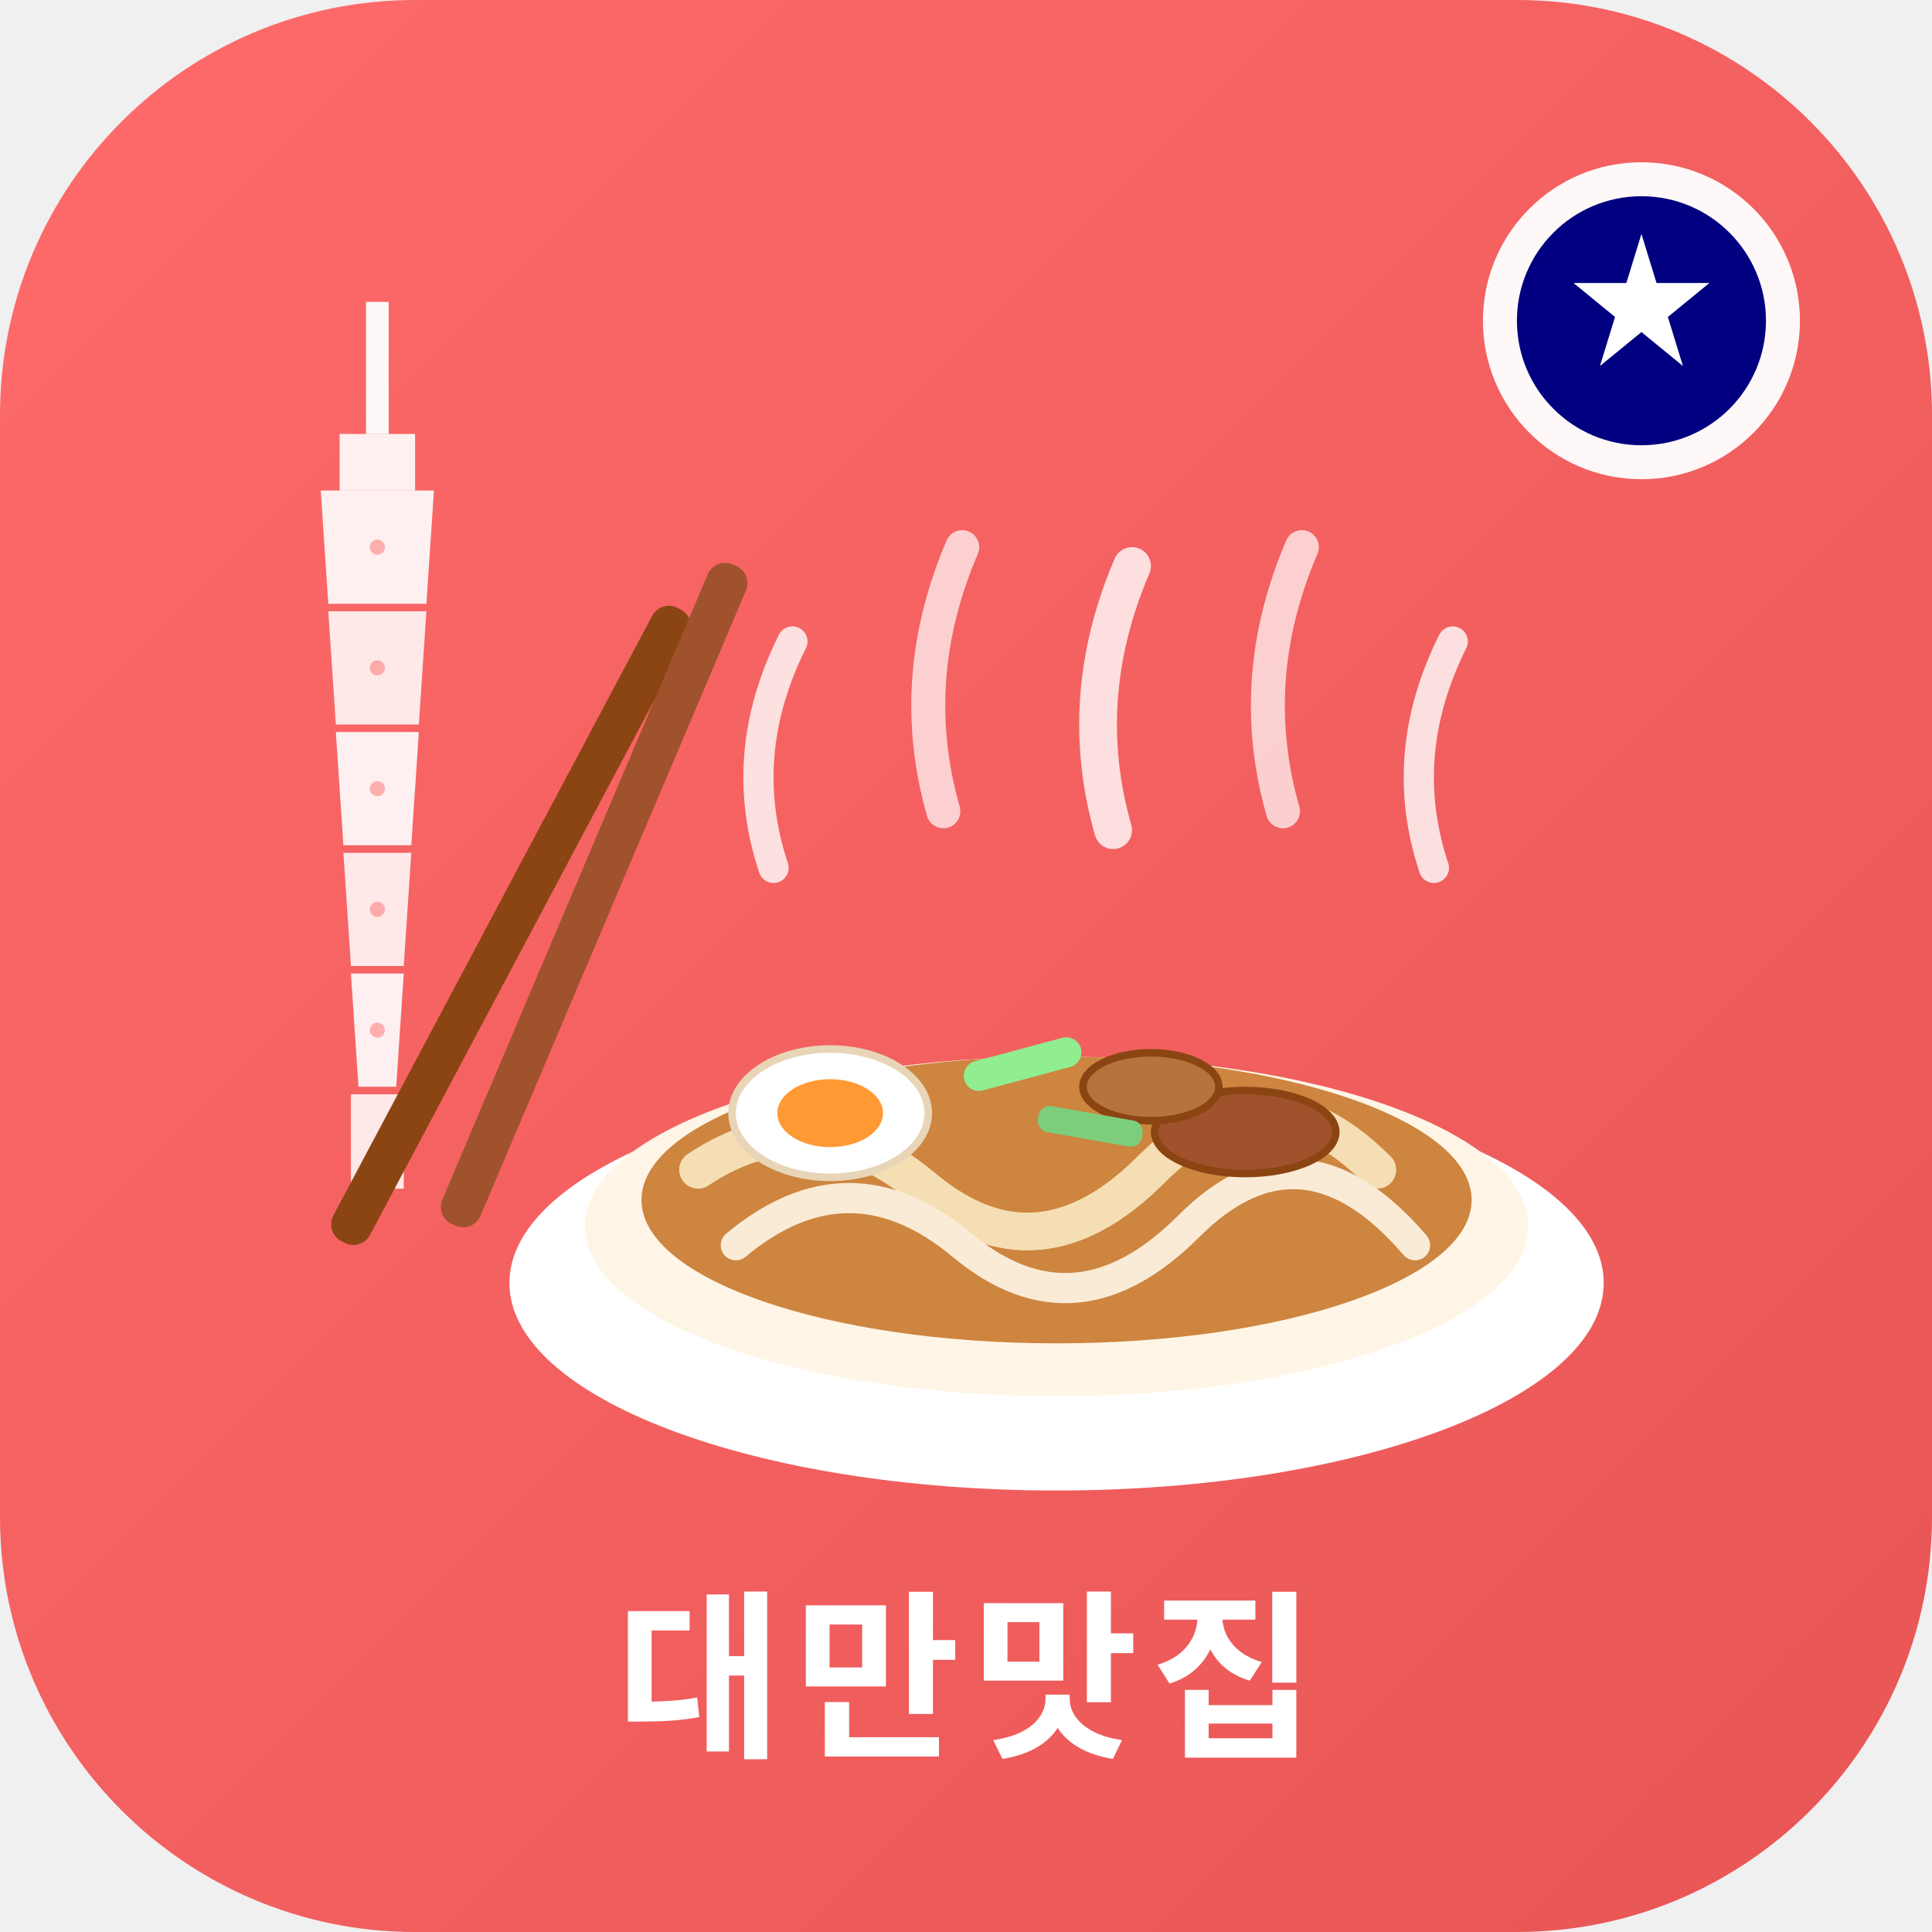
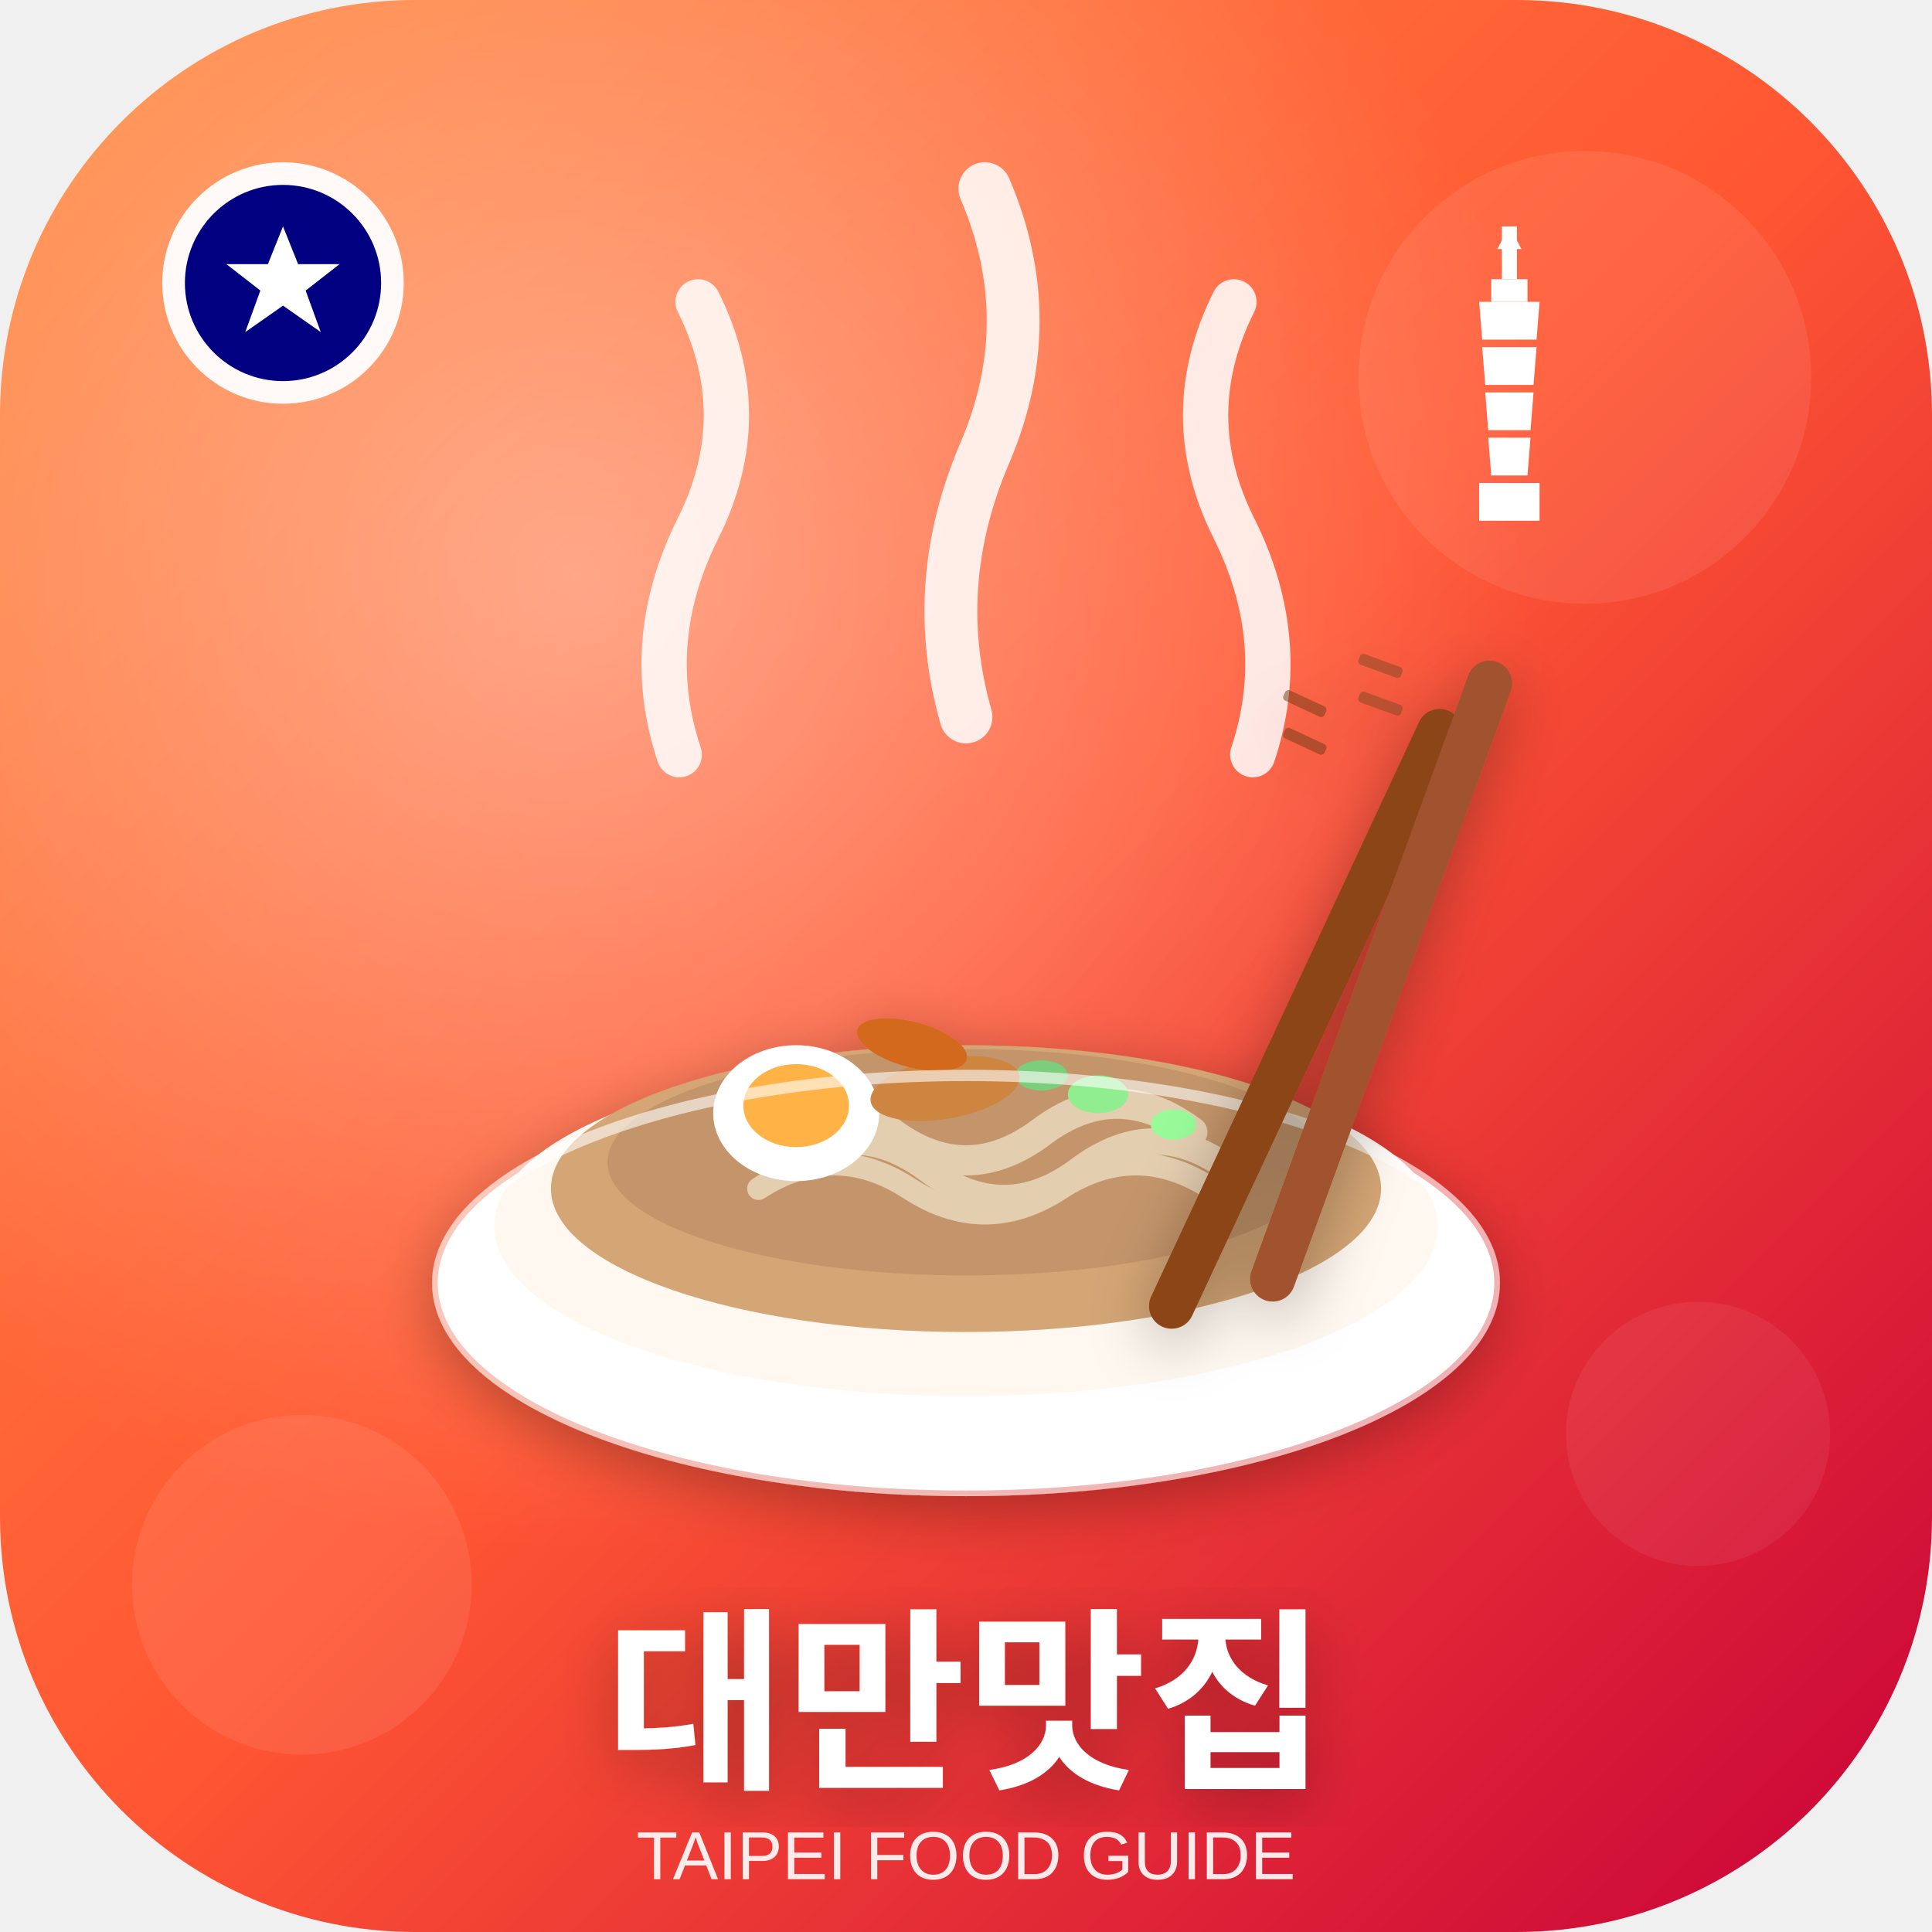
<svg xmlns="http://www.w3.org/2000/svg" viewBox="0 0 512 512">
  <defs>
-     <linearGradient id="bgGradient" x1="0%" y1="0%" x2="100%" y2="100%">
-       <stop offset="0%" style="stop-color:#FF6B6B" />
-       <stop offset="100%" style="stop-color:#E85555" />
+     <linearGradient id="mainGradient" x1="0%" y1="0%" x2="100%" y2="100%">
+       <stop offset="0%" style="stop-color:#FF8C42" />
+       <stop offset="50%" style="stop-color:#FF5733" />
+       <stop offset="100%" style="stop-color:#C70039" />
    </linearGradient>
+     <radialGradient id="glowGradient" cx="30%" cy="30%">
+       <stop offset="0%" style="stop-color:#FFFFFF;stop-opacity:0.4" />
+       <stop offset="100%" style="stop-color:#FFFFFF;stop-opacity:0" />
+     </radialGradient>
+     <filter id="dropShadow" x="-20%" y="-20%" width="140%" height="140%">
+       <feDropShadow dx="0" dy="4" stdDeviation="8" flood-opacity="0.3" />
+     </filter>
+     <filter id="innerGlow">
+       <feGaussianBlur stdDeviation="3" result="blur" />
+       <feComposite in="SourceGraphic" in2="blur" operator="over" />
+     </filter>
  </defs>
-   <rect width="512" height="512" rx="110" fill="url(#bgGradient)" />
-   <g transform="translate(55, 80)">
-     <rect x="42" y="0" width="6" height="35" fill="#FFFFFF" opacity="0.95" />
-     <rect x="35" y="35" width="20" height="15" fill="#FFFFFF" opacity="0.9" />
-     <path d="M30 50 L60 50 L58 80 L32 80 Z" fill="#FFFFFF" opacity="0.9" />
-     <path d="M32 82 L58 82 L56 112 L34 112 Z" fill="#FFFFFF" opacity="0.85" />
-     <path d="M34 114 L56 114 L54 144 L36 144 Z" fill="#FFFFFF" opacity="0.9" />
-     <path d="M36 146 L54 146 L52 176 L38 176 Z" fill="#FFFFFF" opacity="0.85" />
-     <path d="M38 178 L52 178 L50 208 L40 208 Z" fill="#FFFFFF" opacity="0.9" />
-     <rect x="38" y="210" width="14" height="25" fill="#FFFFFF" opacity="0.85" />
-     <circle cx="45" cy="65" r="2" fill="#FF6B6B" opacity="0.5" />
-     <circle cx="45" cy="97" r="2" fill="#FF6B6B" opacity="0.5" />
-     <circle cx="45" cy="129" r="2" fill="#FF6B6B" opacity="0.5" />
-     <circle cx="45" cy="161" r="2" fill="#FF6B6B" opacity="0.5" />
-     <circle cx="45" cy="193" r="2" fill="#FF6B6B" opacity="0.5" />
+   <rect width="512" height="512" rx="110" fill="url(#mainGradient)" />
+   <rect width="512" height="512" rx="110" fill="url(#glowGradient)" />
+   <circle cx="420" cy="100" r="60" fill="#FFFFFF" opacity="0.08" />
+   <circle cx="80" cy="420" r="45" fill="#FFFFFF" opacity="0.08" />
+   <circle cx="450" cy="380" r="35" fill="#FFFFFF" opacity="0.06" />
+   <g transform="translate(256, 320)" filter="url(#dropShadow)">
+     <ellipse cx="0" cy="20" rx="140" ry="55" fill="#FFFFFF" />
+     <ellipse cx="0" cy="5" rx="125" ry="45" fill="#FFF8F0" />
+     <ellipse cx="0" cy="-5" rx="110" ry="38" fill="#D4A574" />
+     <ellipse cx="0" cy="-12" rx="95" ry="30" fill="#C4956A" />
+     <g fill="#F5DEB3" opacity="0.9">
+       <path d="M-60,-20 Q-40,-35 -20,-20 Q0,-5 20,-20 Q40,-35 60,-20" stroke="#E8D4B8" stroke-width="8" fill="none" stroke-linecap="round" />
+       <path d="M-50,-10 Q-30,-25 -10,-10 Q10,5 30,-10 Q50,-25 70,-10" stroke="#E8D4B8" stroke-width="7" fill="none" stroke-linecap="round" />
+       <path d="M-55,-5 Q-35,-18 -15,-5 Q5,8 25,-5 Q45,-18 65,-5" stroke="#E8D4B8" stroke-width="6" fill="none" stroke-linecap="round" />
+     </g>
+     <ellipse cx="-45" cy="-25" rx="22" ry="18" fill="#FFFFFF" />
+     <ellipse cx="-45" cy="-27" rx="14" ry="11" fill="#FFB347" />
+     <ellipse cx="35" cy="-30" rx="8" ry="5" fill="#90EE90" />
+     <ellipse cx="55" cy="-22" rx="6" ry="4" fill="#98FB98" />
+     <ellipse cx="20" cy="-35" rx="7" ry="4" fill="#7CCD7C" />
+     <ellipse cx="0" cy="-32" rx="20" ry="8" fill="#CD853F" transform="rotate(-10)" />
+     <ellipse cx="-25" cy="-38" rx="15" ry="6" fill="#D2691E" transform="rotate(15)" />
+     <ellipse cx="0" cy="20" rx="140" ry="55" fill="none" stroke="#FFFFFF" stroke-width="3" opacity="0.6" />
  </g>
-   <ellipse cx="280" cy="340" rx="145" ry="55" fill="#FFFFFF" />
-   <ellipse cx="280" cy="325" rx="125" ry="45" fill="#FFF5E6" />
-   <ellipse cx="280" cy="318" rx="110" ry="38" fill="#CD853F" />
-   <path d="M185 310 Q215 290 245 315 Q275 340 305 310 Q335 280 365 310" stroke="#F5DEB3" stroke-width="10" fill="none" stroke-linecap="round" />
-   <path d="M195 330 Q225 305 255 330 Q285 355 315 325 Q345 295 375 330" stroke="#FAEBD7" stroke-width="8" fill="none" stroke-linecap="round" />
-   <ellipse cx="220" cy="295" rx="26" ry="17" fill="#FFFFFF" stroke="#E8D5B7" stroke-width="2" />
-   <ellipse cx="220" cy="295" rx="14" ry="9" fill="#FF9933" />
-   <ellipse cx="330" cy="300" rx="24" ry="11" fill="#A0522D" stroke="#8B4513" stroke-width="2" />
-   <ellipse cx="305" cy="288" rx="18" ry="9" fill="#B8733D" stroke="#8B4513" stroke-width="2" />
-   <rect x="255" y="278" width="32" height="8" rx="4" fill="#90EE90" transform="rotate(-15 271 282)" />
-   <rect x="275" y="295" width="28" height="7" rx="3" fill="#7CCD7C" transform="rotate(10 289 298)" />
-   <path d="M205 230 Q195 200 210 170" stroke="#FFFFFF" stroke-width="8" fill="none" stroke-linecap="round" opacity="0.8" />
-   <path d="M250 215 Q240 180 255 145" stroke="#FFFFFF" stroke-width="9" fill="none" stroke-linecap="round" opacity="0.7" />
-   <path d="M295 220 Q285 185 300 150" stroke="#FFFFFF" stroke-width="10" fill="none" stroke-linecap="round" opacity="0.8" />
-   <path d="M340 215 Q330 180 345 145" stroke="#FFFFFF" stroke-width="9" fill="none" stroke-linecap="round" opacity="0.7" />
-   <path d="M380 230 Q370 200 385 170" stroke="#FFFFFF" stroke-width="8" fill="none" stroke-linecap="round" opacity="0.8" />
-   <rect x="130" y="150" width="11" height="190" rx="5" fill="#8B4513" transform="rotate(28 135 245)" />
-   <rect x="152" y="142" width="11" height="190" rx="5" fill="#A0522D" transform="rotate(23 157 237)" />
-   <circle cx="435" cy="85" r="42" fill="#FFFFFF" opacity="0.95" />
-   <circle cx="435" cy="85" r="33" fill="#000080" />
-   <polygon points="435,62 439,75 453,75 442,84 446,97 435,88 424,97 428,84 417,75 431,75" fill="#FFFFFF" />
-   <text x="256" y="462" font-family="Arial, sans-serif" font-size="48" font-weight="bold" fill="#FFFFFF" text-anchor="middle" letter-spacing="3">
-     대만맛집
-   </text>
+   <g fill="none" stroke="#FFFFFF" stroke-linecap="round" opacity="0.85">
+     <path d="M180 200 Q170 170 185 140 Q200 110 185 80" stroke-width="12">
+       <animate attributeName="d" dur="2s" repeatCount="indefinite" values="M180 200 Q170 170 185 140 Q200 110 185 80;                 M180 200 Q190 170 175 140 Q160 110 175 80;                 M180 200 Q170 170 185 140 Q200 110 185 80" />
+       <animate attributeName="opacity" dur="2s" repeatCount="indefinite" values="0.85;0.5;0.85" />
+     </path>
+     <path d="M256 190 Q246 155 261 120 Q276 85 261 50" stroke-width="14">
+       <animate attributeName="d" dur="2.5s" repeatCount="indefinite" values="M256 190 Q246 155 261 120 Q276 85 261 50;                 M256 190 Q266 155 251 120 Q236 85 251 50;                 M256 190 Q246 155 261 120 Q276 85 261 50" />
+       <animate attributeName="opacity" dur="2.5s" repeatCount="indefinite" values="0.9;0.4;0.9" />
+     </path>
+     <path d="M332 200 Q342 170 327 140 Q312 110 327 80" stroke-width="12">
+       <animate attributeName="d" dur="2.2s" repeatCount="indefinite" values="M332 200 Q342 170 327 140 Q312 110 327 80;                 M332 200 Q322 170 337 140 Q352 110 337 80;                 M332 200 Q342 170 327 140 Q312 110 327 80" />
+       <animate attributeName="opacity" dur="2.2s" repeatCount="indefinite" values="0.85;0.45;0.85" />
+     </path>
+   </g>
+   <g filter="url(#dropShadow)">
+     <rect x="340" y="180" width="12" height="180" rx="6" fill="#8B4513" transform="rotate(25 346 270)" />
+     <rect x="360" y="170" width="12" height="180" rx="6" fill="#A0522D" transform="rotate(20 366 260)" />
+     <rect x="340" y="185" width="12" height="3" rx="1" fill="#6B3410" transform="rotate(25 346 186)" opacity="0.5" />
+     <rect x="340" y="195" width="12" height="3" rx="1" fill="#6B3410" transform="rotate(25 346 196)" opacity="0.5" />
+     <rect x="360" y="175" width="12" height="3" rx="1" fill="#7B4420" transform="rotate(20 366 176)" opacity="0.5" />
+     <rect x="360" y="185" width="12" height="3" rx="1" fill="#7B4420" transform="rotate(20 366 186)" opacity="0.5" />
+   </g>
+   <g transform="translate(380, 60) scale(0.4)">
+     <rect x="45" y="0" width="10" height="35" fill="#FFFFFF" />
+     <polygon points="50,0 42,15 58,15" fill="#FFFFFF" />
+     <rect x="38" y="35" width="24" height="15" fill="#FFFFFF" />
+     <path d="M30 50 L70 50 L68 75 L32 75 Z" fill="#FFFFFF" />
+     <path d="M32 80 L68 80 L66 105 L34 105 Z" fill="#FFFFFF" />
+     <path d="M34 110 L66 110 L64 135 L36 135 Z" fill="#FFFFFF" />
+     <path d="M36 140 L64 140 L62 165 L38 165 Z" fill="#FFFFFF" />
+     <rect x="30" y="170" width="40" height="25" fill="#FFFFFF" />
+   </g>
+   <g transform="translate(75, 75)">
+     <circle cx="0" cy="0" r="32" fill="#FFFFFF" opacity="0.95" />
+     <circle cx="0" cy="0" r="26" fill="#000080" />
+     <polygon points="0,-15 4,-5 15,-5 6,2 10,13 0,6 -10,13 -6,2 -15,-5 -4,-5" fill="#FFFFFF" />
+   </g>
+   <text x="256" y="470" font-family="Arial, Helvetica, sans-serif" font-size="52" font-weight="bold" fill="#FFFFFF" text-anchor="middle" filter="url(#dropShadow)">대만맛집</text>
+   <text x="256" y="498" font-family="Arial, Helvetica, sans-serif" font-size="18" fill="#FFFFFF" text-anchor="middle" opacity="0.9">TAIPEI FOOD GUIDE</text>
</svg>
